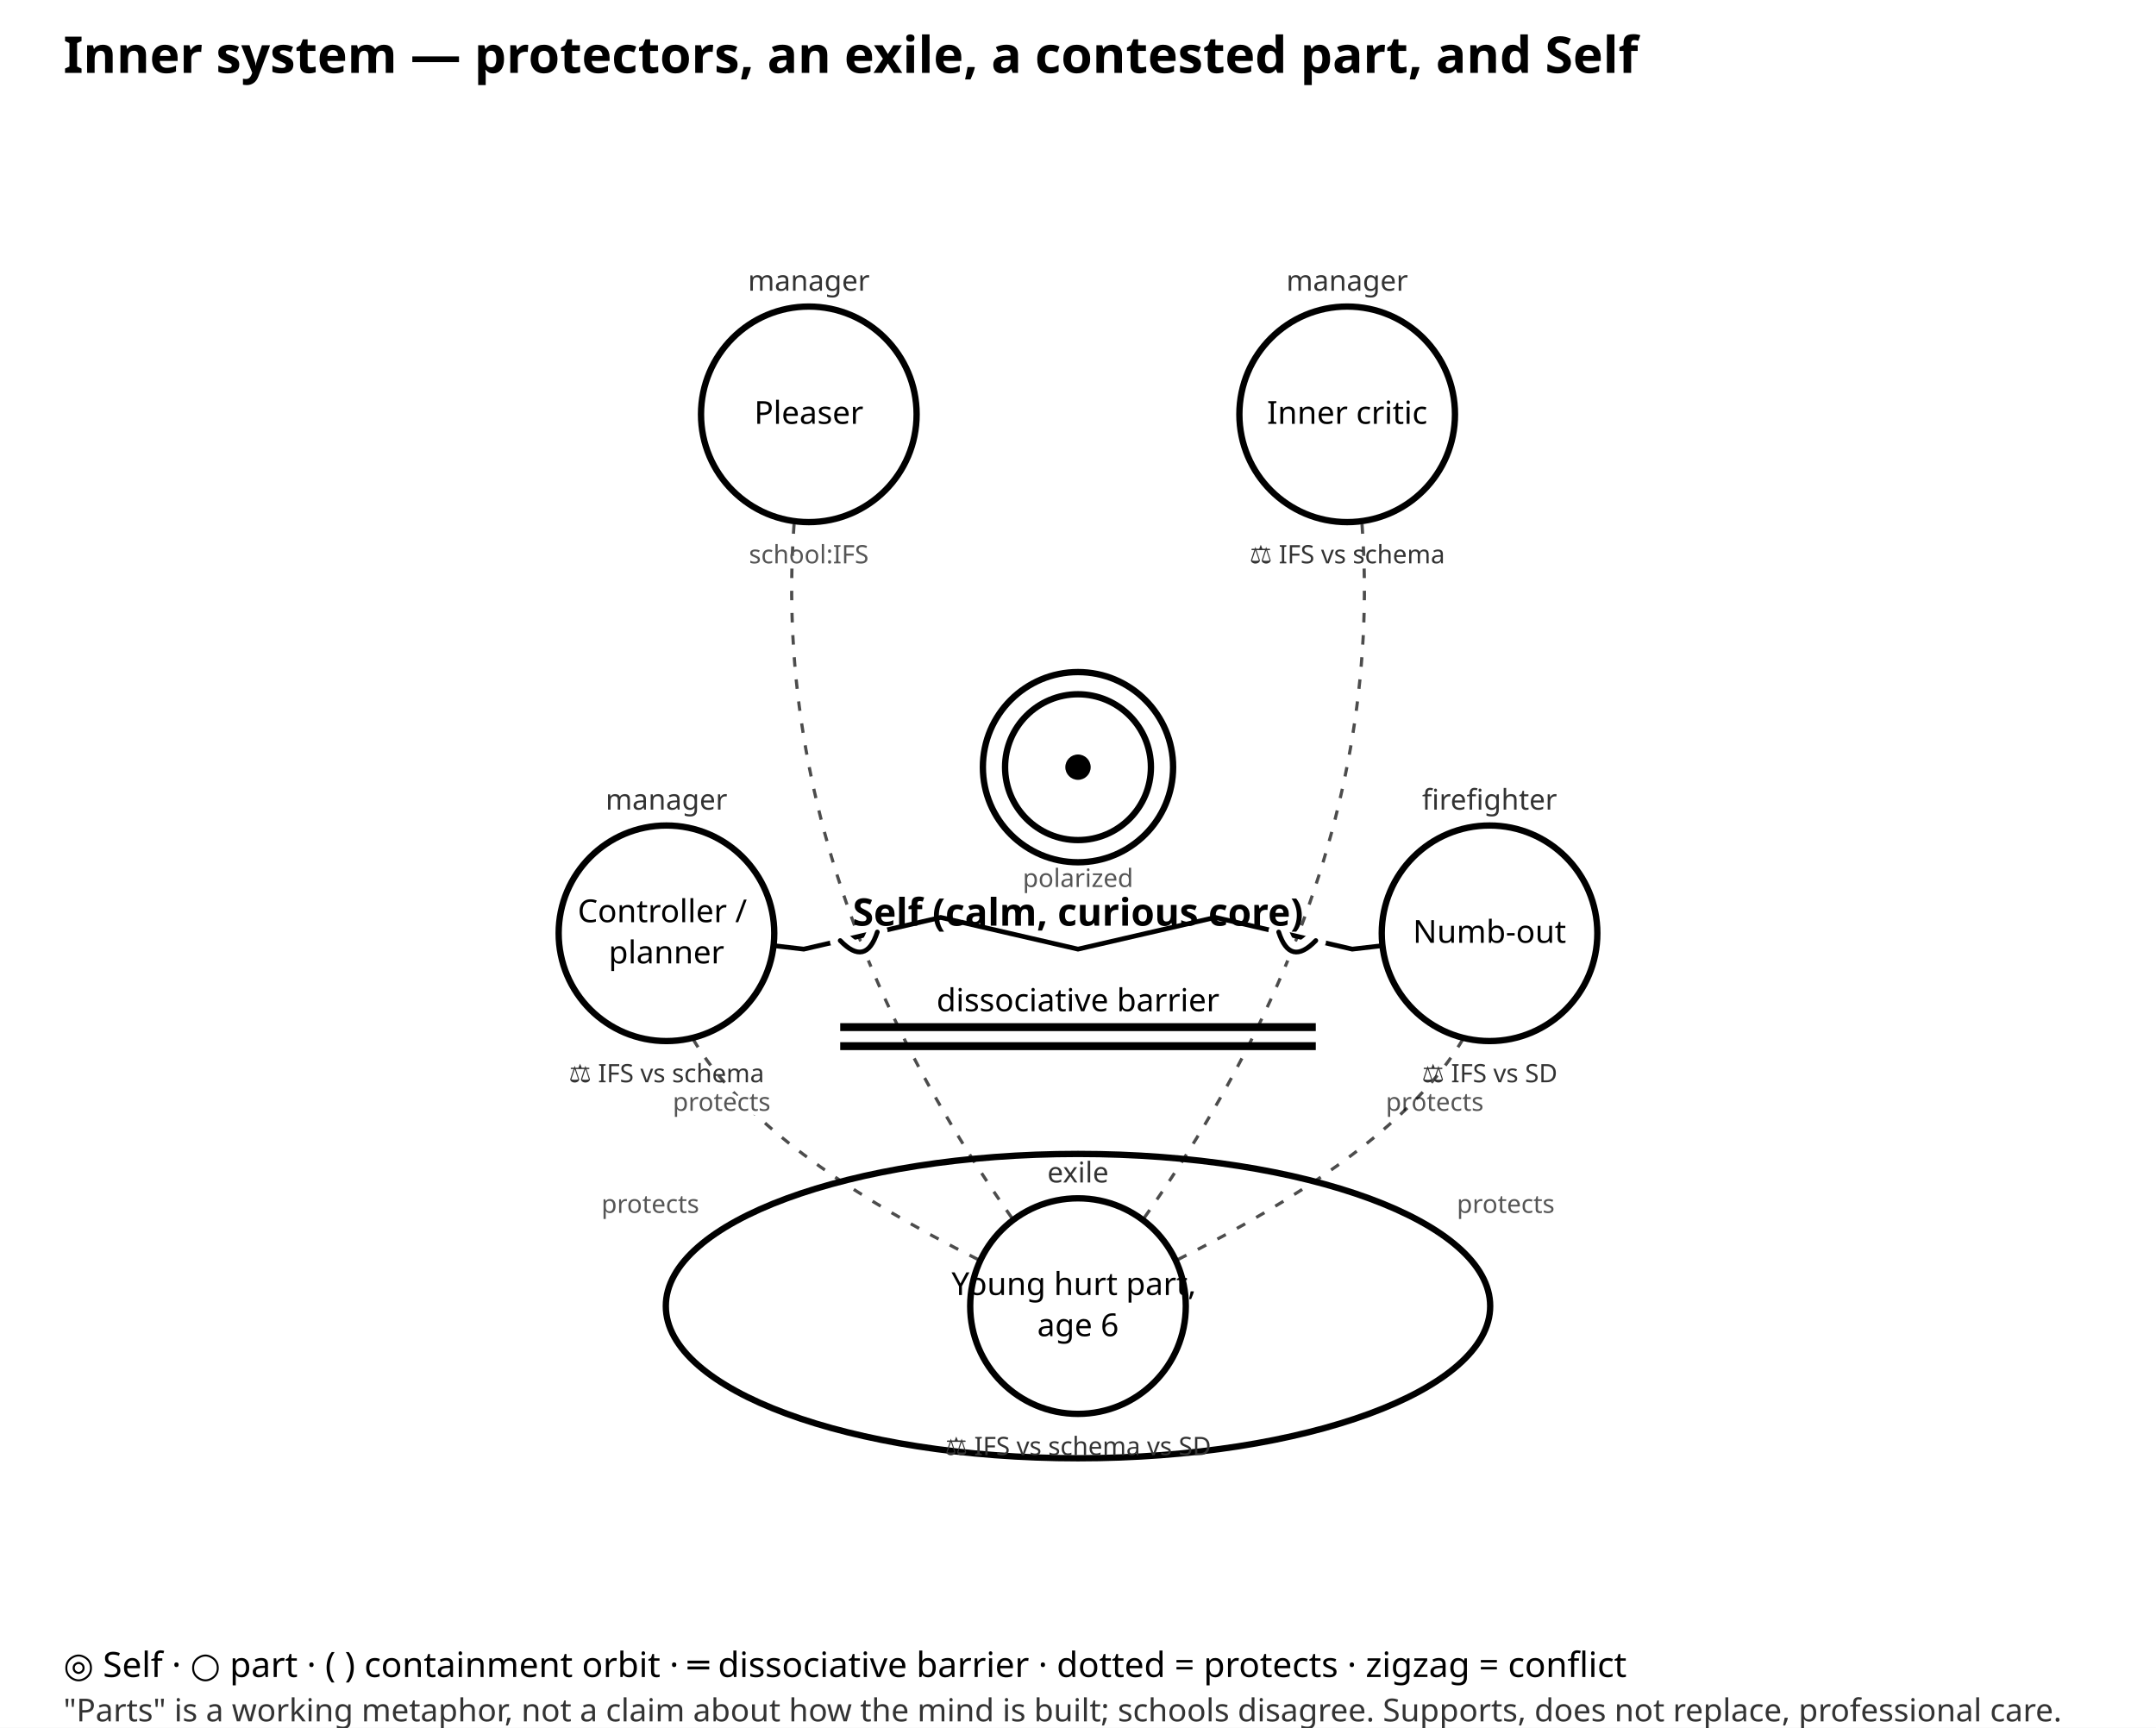
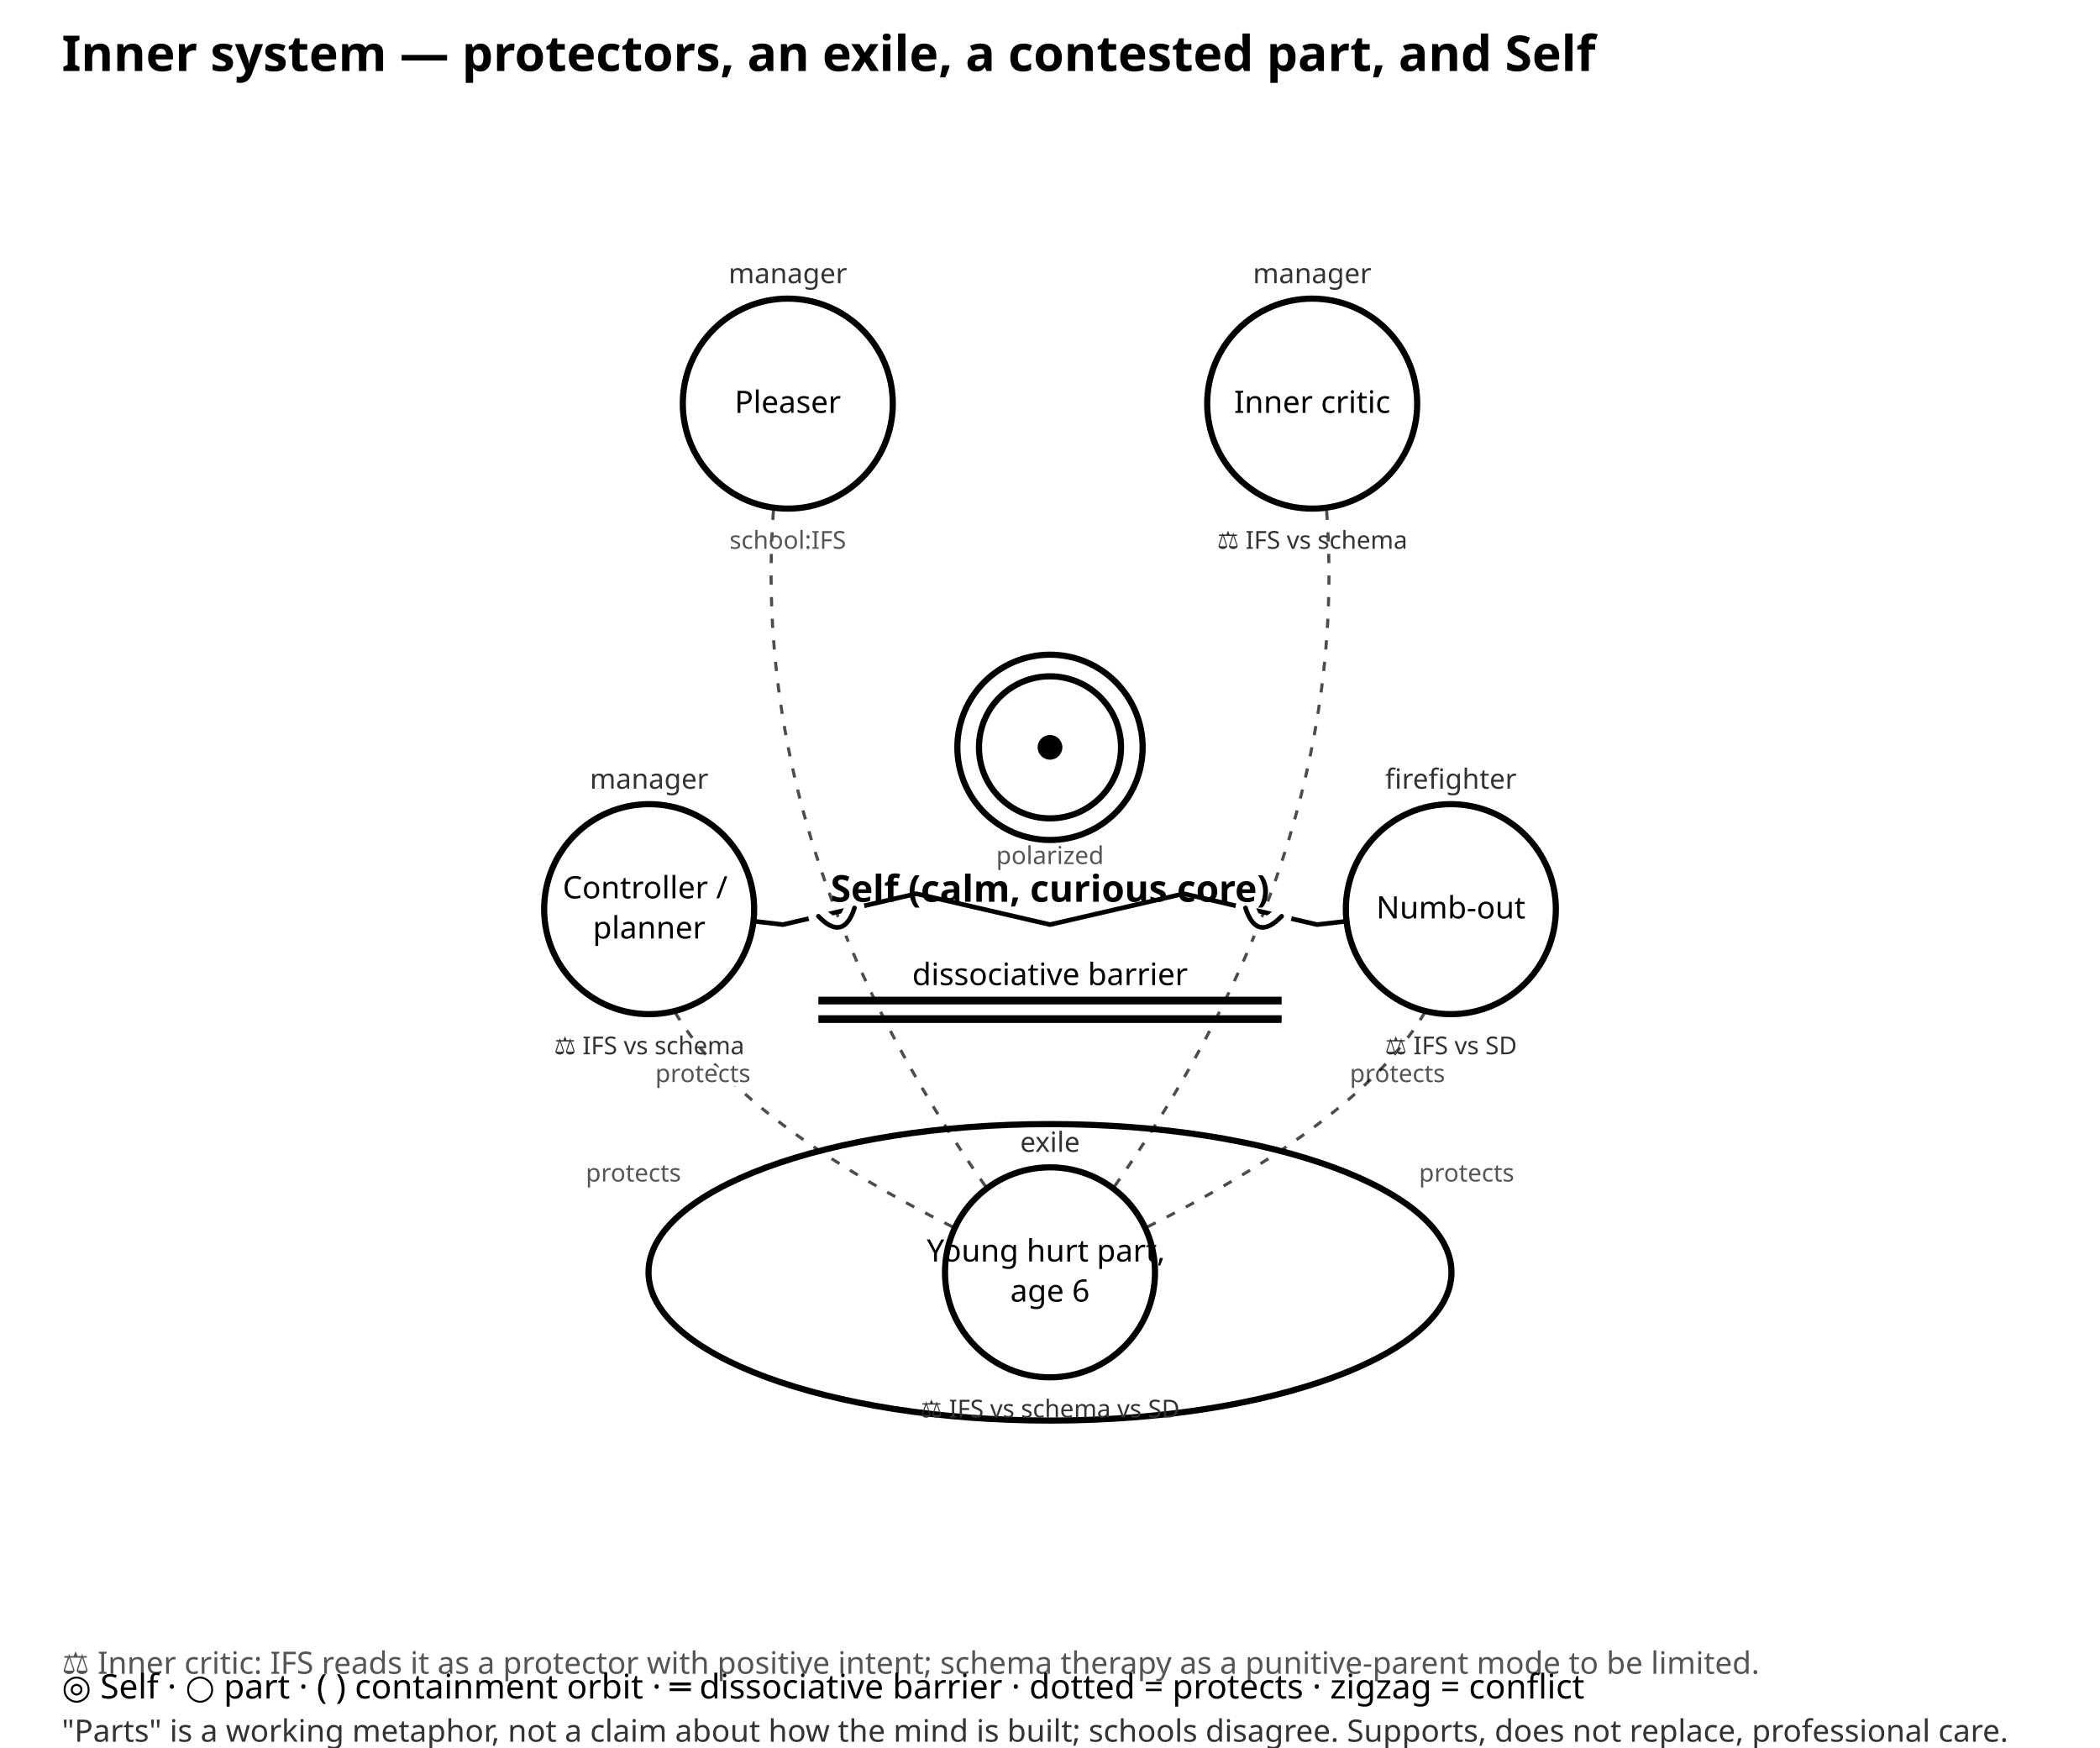
- <svg xmlns="http://www.w3.org/2000/svg" viewBox="0 0 680 545" role="img" aria-label="Parts map: Inner system — protectors, an exile, a contested part, and Self. Self at the centre. Protectors around it: Controller / planner (manager), Pleaser (manager), Inner critic (manager), Numb-out (firefighter). Exile(s): Young hurt part, age 6, behind a dissociative barrier from Self. Protectors guard the exile. Origins disagree on: Controller / planner (claimed by IFS and schema); Inner critic (claimed by IFS and schema); Numb-out (claimed by IFS and SD); Young hurt part, age 6 (claimed by IFS and schema and SD) — both claims are shown, not merged.">
-   <rect x="0" y="0" width="680" height="545" fill="#fff" />
+ <svg xmlns="http://www.w3.org/2000/svg" viewBox="0 0 680 566" role="img" aria-label="Parts map: Inner system — protectors, an exile, a contested part, and Self. Self at the centre. Protectors around it: Controller / planner (manager), Pleaser (manager), Inner critic (manager), Numb-out (firefighter). Exile(s): Young hurt part, age 6, behind a dissociative barrier from Self. Protectors guard the exile. Origins disagree on: Controller / planner (claimed by IFS and schema); Inner critic (claimed by IFS and schema); Numb-out (claimed by IFS and SD); Young hurt part, age 6 (claimed by IFS and schema and SD) — both claims are shown, not merged. How they differ — Inner critic: IFS reads it as a protector with positive intent; schema therapy as a punitive-parent mode to be limited..">
+   <rect x="0" y="0" width="680" height="566" fill="#fff" />
  <text x="20" y="23" font-family="sans-serif" font-size="16" font-weight="700">Inner system — protectors, an exile, a contested part, and Self</text>
  <ellipse data-el="band:containment" cx="340" cy="412" rx="130" ry="48" fill="none" stroke="#000" stroke-width="2" />
  <path data-el="edge:c1" d="M 210.2,294.4 Q 205.1,353.2 340,412" fill="none" stroke="#000" stroke-width="1" stroke-dasharray="3 4" opacity="0.7" />
  <text data-el="edgelabel:c1" x="205.1" y="382.6" font-family="sans-serif" font-size="8" text-anchor="middle" fill="#555" stroke="#fff" stroke-width="2.5" paint-order="stroke">protects</text>
  <path data-el="edge:c2" d="M 255.1,130.7 Q 227.6,271.4 340,412" fill="none" stroke="#000" stroke-width="1" stroke-dasharray="3 4" opacity="0.7" />
  <text data-el="edgelabel:c2" x="227.6" y="350.4" font-family="sans-serif" font-size="8" text-anchor="middle" fill="#555" stroke="#fff" stroke-width="2.5" paint-order="stroke">protects</text>
  <path data-el="edge:c3" d="M 424.9,130.7 Q 452.5,271.4 340,412" fill="none" stroke="#000" stroke-width="1" stroke-dasharray="3 4" opacity="0.7" />
  <text data-el="edgelabel:c3" x="452.5" y="350.4" font-family="sans-serif" font-size="8" text-anchor="middle" fill="#555" stroke="#fff" stroke-width="2.5" paint-order="stroke">protects</text>
  <path data-el="edge:c4" d="M 469.8,294.4 Q 474.9,353.2 340,412" fill="none" stroke="#000" stroke-width="1" stroke-dasharray="3 4" opacity="0.7" />
  <text data-el="edgelabel:c4" x="474.9" y="382.6" font-family="sans-serif" font-size="8" text-anchor="middle" fill="#555" stroke="#fff" stroke-width="2.5" paint-order="stroke">protects</text>
  <path data-el="edge:pol" d="M 210.2,294.4 L 253.5,299.4 L 296.7,289.4 L 340,299.4 L 383.3,289.4 L 426.5,299.4 L 469.8,294.4" fill="none" stroke="#000" stroke-width="1.5" />
  <text data-el="edgelabel:pol" x="340" y="279.8" font-family="sans-serif" font-size="8" text-anchor="middle" fill="#555" stroke="#fff" stroke-width="2.5" paint-order="stroke">polarized</text>
  <path d="M 265,296.7 Q 273.1,305.1 276.7,294" fill="none" stroke="#fff" stroke-width="6.5" stroke-linecap="round" />
  <path d="M 265,296.7 Q 273.1,305.1 276.7,294" fill="none" stroke="#000" stroke-width="1.5" stroke-linecap="round" />
  <path d="M 403.3,294 Q 406.9,305.1 415,296.7" fill="none" stroke="#fff" stroke-width="6.5" stroke-linecap="round" />
  <path d="M 403.3,294 Q 406.9,305.1 415,296.7" fill="none" stroke="#000" stroke-width="1.5" stroke-linecap="round" />
  <line x1="265" y1="324" x2="415" y2="324" stroke="#000" stroke-width="2.5" />
  <line x1="265" y1="330" x2="415" y2="330" stroke="#000" stroke-width="2.5" />
  <text x="340" y="319" font-family="sans-serif" font-size="10" text-anchor="middle">dissociative barrier</text>
  <circle data-el="node:self" cx="340" cy="242" r="30" fill="#fff" stroke="#000" stroke-width="2" />
  <circle cx="340" cy="242" r="23" fill="none" stroke="#000" stroke-width="2" />
  <circle cx="340" cy="242" r="4" fill="#000" />
  <text data-el="nodelabel:self" x="340" y="292" font-family="sans-serif" font-size="12" font-weight="700" text-anchor="middle">Self (calm, curious core)</text>
  <text data-el="nodelabel:controller" x="210.2" y="255.4" font-family="sans-serif" font-size="9" text-anchor="middle" fill="#333">manager</text>
  <circle data-el="node:controller" cx="210.2" cy="294.4" r="34" fill="#fff" stroke="#000" stroke-width="2" />
  <text text-anchor="middle" font-family="sans-serif" font-size="10" data-el="nodelabel:controller">
    <tspan x="210.2" y="290.9">Controller /</tspan>
    <tspan x="210.2" y="303.9">planner</tspan>
  </text>
  <text x="210.2" y="341.4" font-family="sans-serif" font-size="8" text-anchor="middle" fill="#333" data-el="nodelabel:controller">⚖ IFS vs schema</text>
  <text data-el="nodelabel:pleaser" x="255.1" y="91.7" font-family="sans-serif" font-size="9" text-anchor="middle" fill="#333">manager</text>
  <circle data-el="node:pleaser" cx="255.1" cy="130.7" r="34" fill="#fff" stroke="#000" stroke-width="2" />
  <text x="255.1" y="133.7" font-family="sans-serif" font-size="10" text-anchor="middle" data-el="nodelabel:pleaser">Pleaser</text>
  <text data-el="nodelabel:pleaser" x="255.1" y="177.7" font-family="sans-serif" font-size="8" text-anchor="middle" fill="#555">school:IFS</text>
  <text data-el="nodelabel:critic" x="424.9" y="91.7" font-family="sans-serif" font-size="9" text-anchor="middle" fill="#333">manager</text>
  <circle data-el="node:critic" cx="424.9" cy="130.7" r="34" fill="#fff" stroke="#000" stroke-width="2" />
  <text x="424.9" y="133.7" font-family="sans-serif" font-size="10" text-anchor="middle" data-el="nodelabel:critic">Inner critic</text>
  <text x="424.9" y="177.7" font-family="sans-serif" font-size="8" text-anchor="middle" fill="#333" data-el="nodelabel:critic">⚖ IFS vs schema</text>
  <text data-el="nodelabel:numbout" x="469.8" y="255.4" font-family="sans-serif" font-size="9" text-anchor="middle" fill="#333">firefighter</text>
  <circle data-el="node:numbout" cx="469.8" cy="294.4" r="34" fill="#fff" stroke="#000" stroke-width="2" />
  <text x="469.8" y="297.4" font-family="sans-serif" font-size="10" text-anchor="middle" data-el="nodelabel:numbout">Numb-out</text>
  <text x="469.8" y="341.4" font-family="sans-serif" font-size="8" text-anchor="middle" fill="#333" data-el="nodelabel:numbout">⚖ IFS vs SD</text>
  <text data-el="nodelabel:exile" x="340" y="373" font-family="sans-serif" font-size="9" text-anchor="middle" fill="#333">exile</text>
  <circle data-el="node:exile" cx="340" cy="412" r="34" fill="#fff" stroke="#000" stroke-width="2" />
  <text text-anchor="middle" font-family="sans-serif" font-size="10" data-el="nodelabel:exile">
    <tspan x="340" y="408.5">Young hurt part,</tspan>
    <tspan x="340" y="421.5">age 6</tspan>
  </text>
  <text x="340" y="459" font-family="sans-serif" font-size="8" text-anchor="middle" fill="#333" data-el="nodelabel:exile">⚖ IFS vs schema vs SD</text>
-   <text x="20" y="529" font-family="sans-serif" font-size="11" textLength="640" lengthAdjust="spacingAndGlyphs">◎ Self · ○ part · ( ) containment orbit · ═ dissociative barrier · dotted = protects · zigzag = conflict</text>
-   <text x="20" y="543" font-family="sans-serif" font-size="10" fill="#333" textLength="640" lengthAdjust="spacingAndGlyphs">"Parts" is a working metaphor, not a claim about how the mind is built; schools disagree. Supports, does not replace, professional care.</text>
+   <text x="20" y="542" font-family="sans-serif" font-size="10" fill="#555" textLength="640" lengthAdjust="spacingAndGlyphs">⚖ Inner critic: IFS reads it as a protector with positive intent; schema therapy as a punitive-parent mode to be limited.</text>
+   <text x="20" y="550" font-family="sans-serif" font-size="11" textLength="640" lengthAdjust="spacingAndGlyphs">◎ Self · ○ part · ( ) containment orbit · ═ dissociative barrier · dotted = protects · zigzag = conflict</text>
+   <text x="20" y="564" font-family="sans-serif" font-size="10" fill="#333" textLength="640" lengthAdjust="spacingAndGlyphs">"Parts" is a working metaphor, not a claim about how the mind is built; schools disagree. Supports, does not replace, professional care.</text>
</svg>
